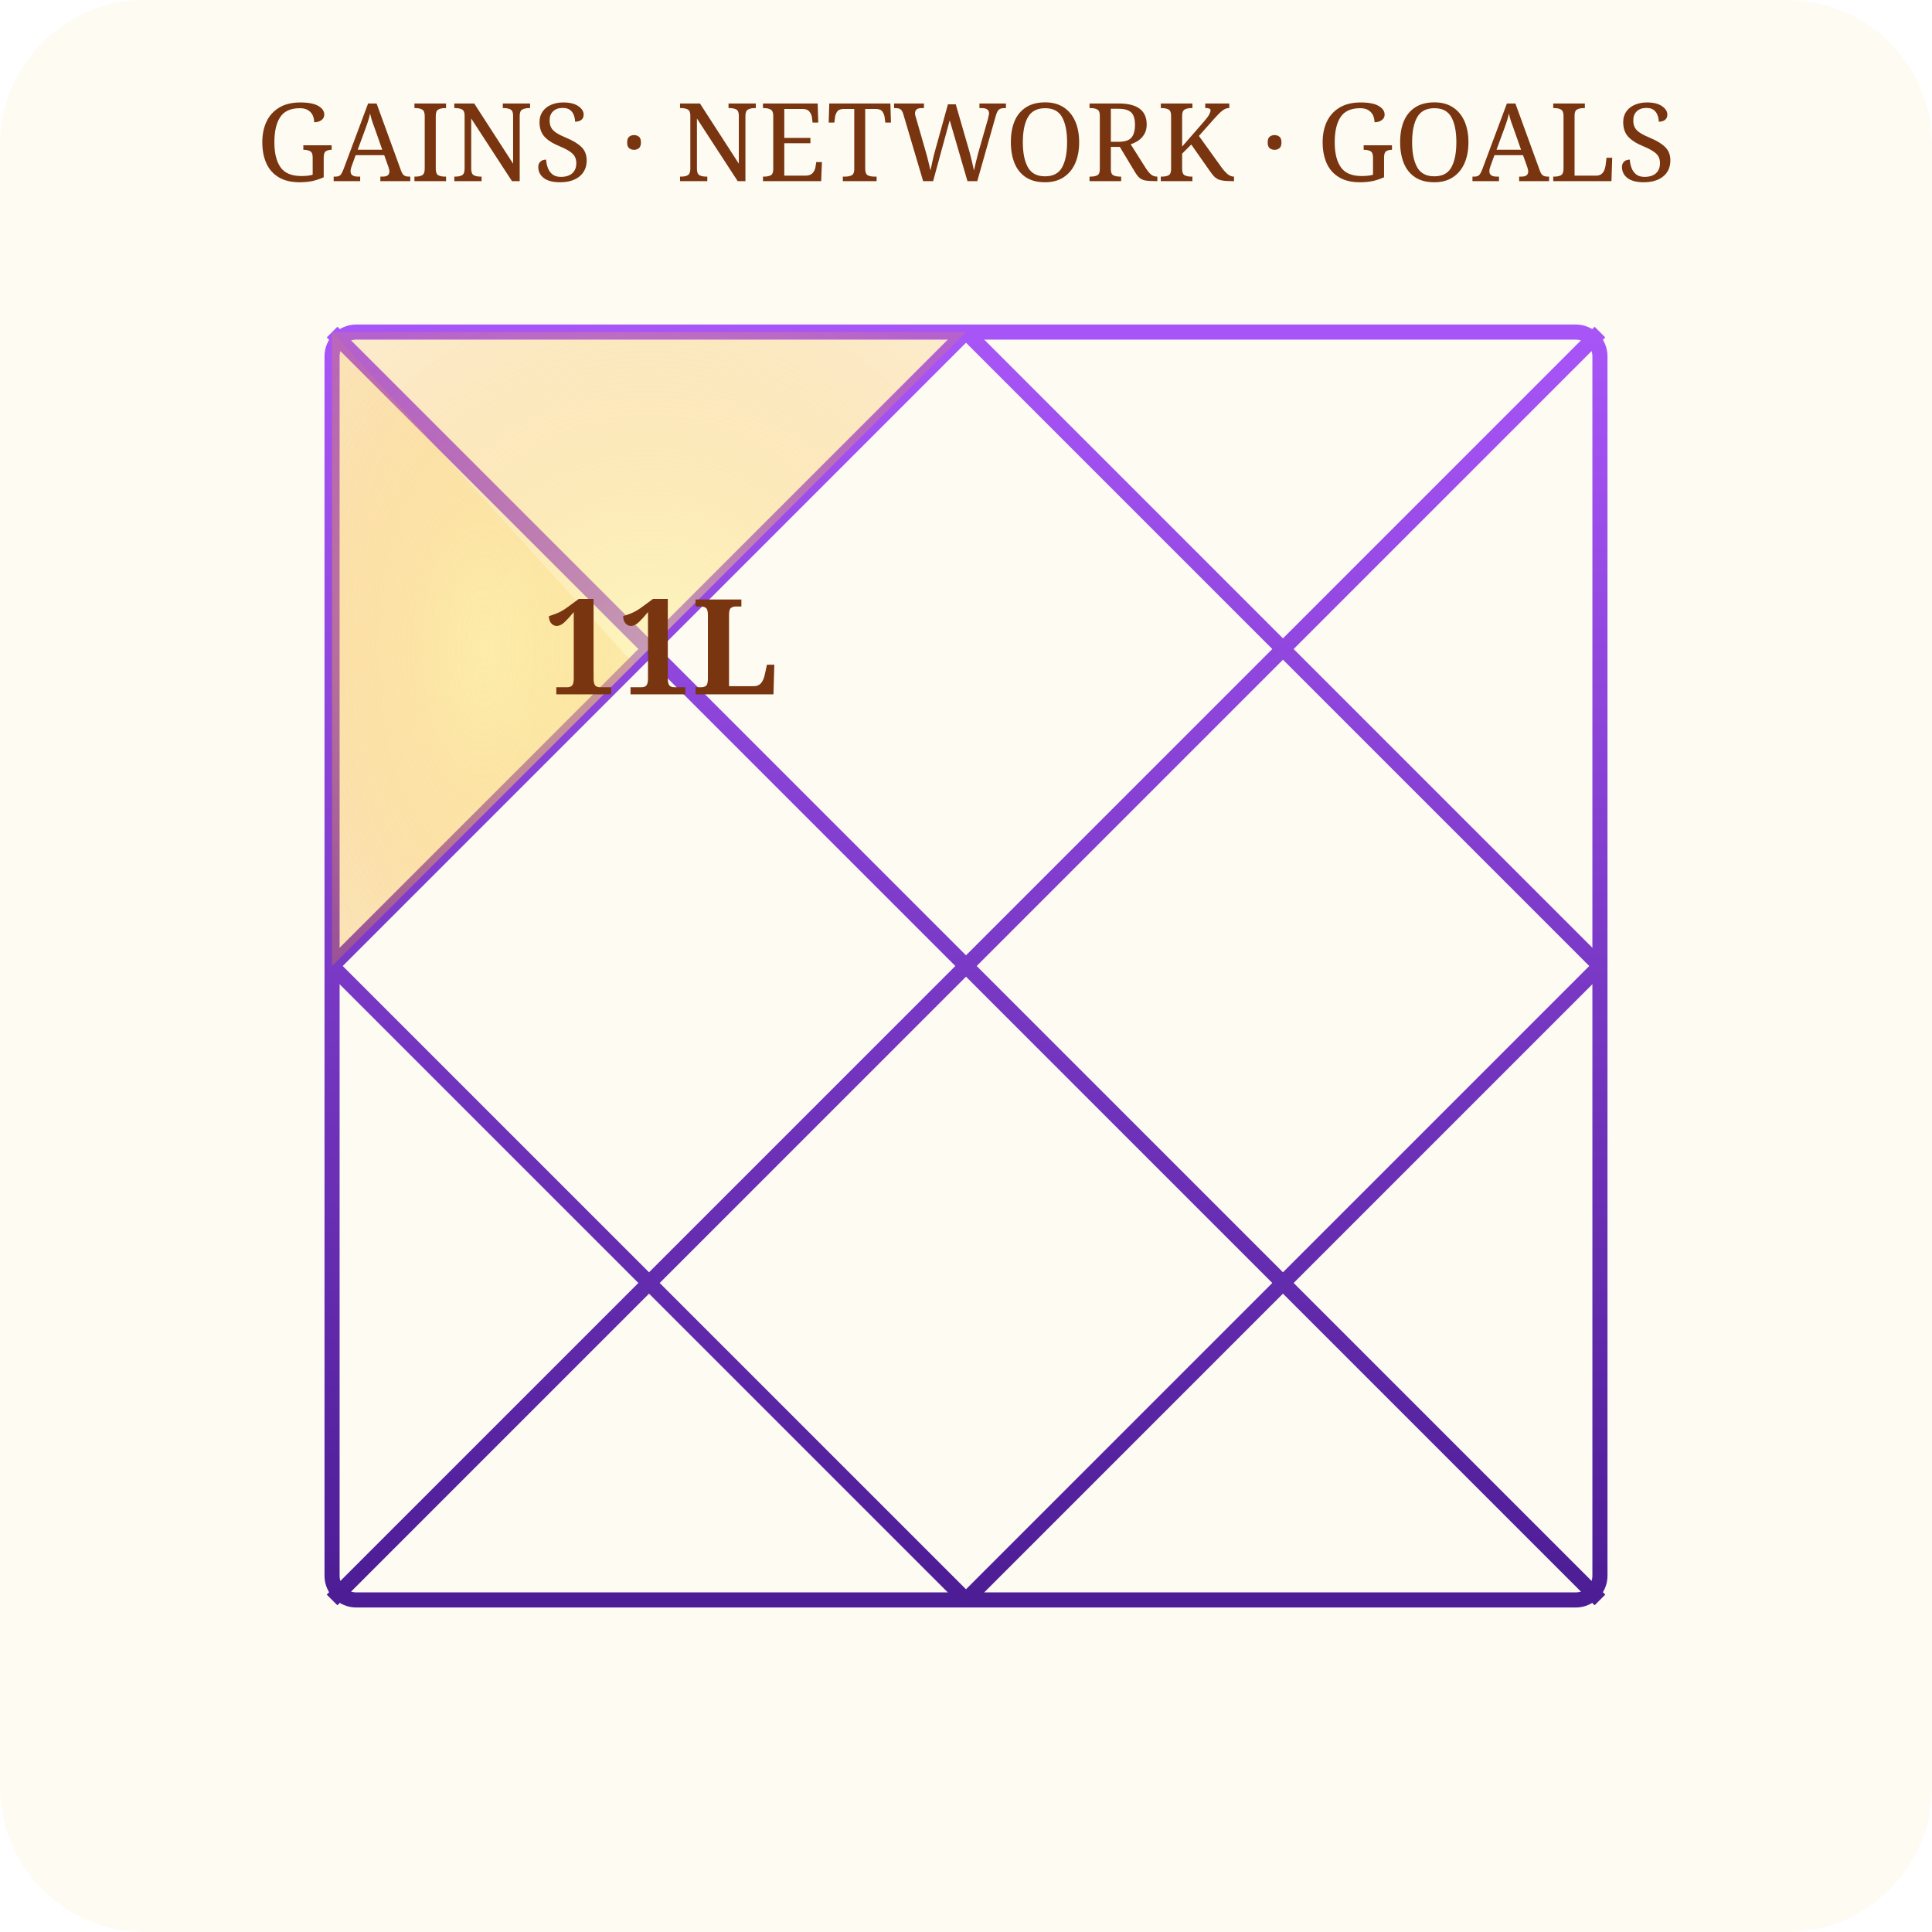
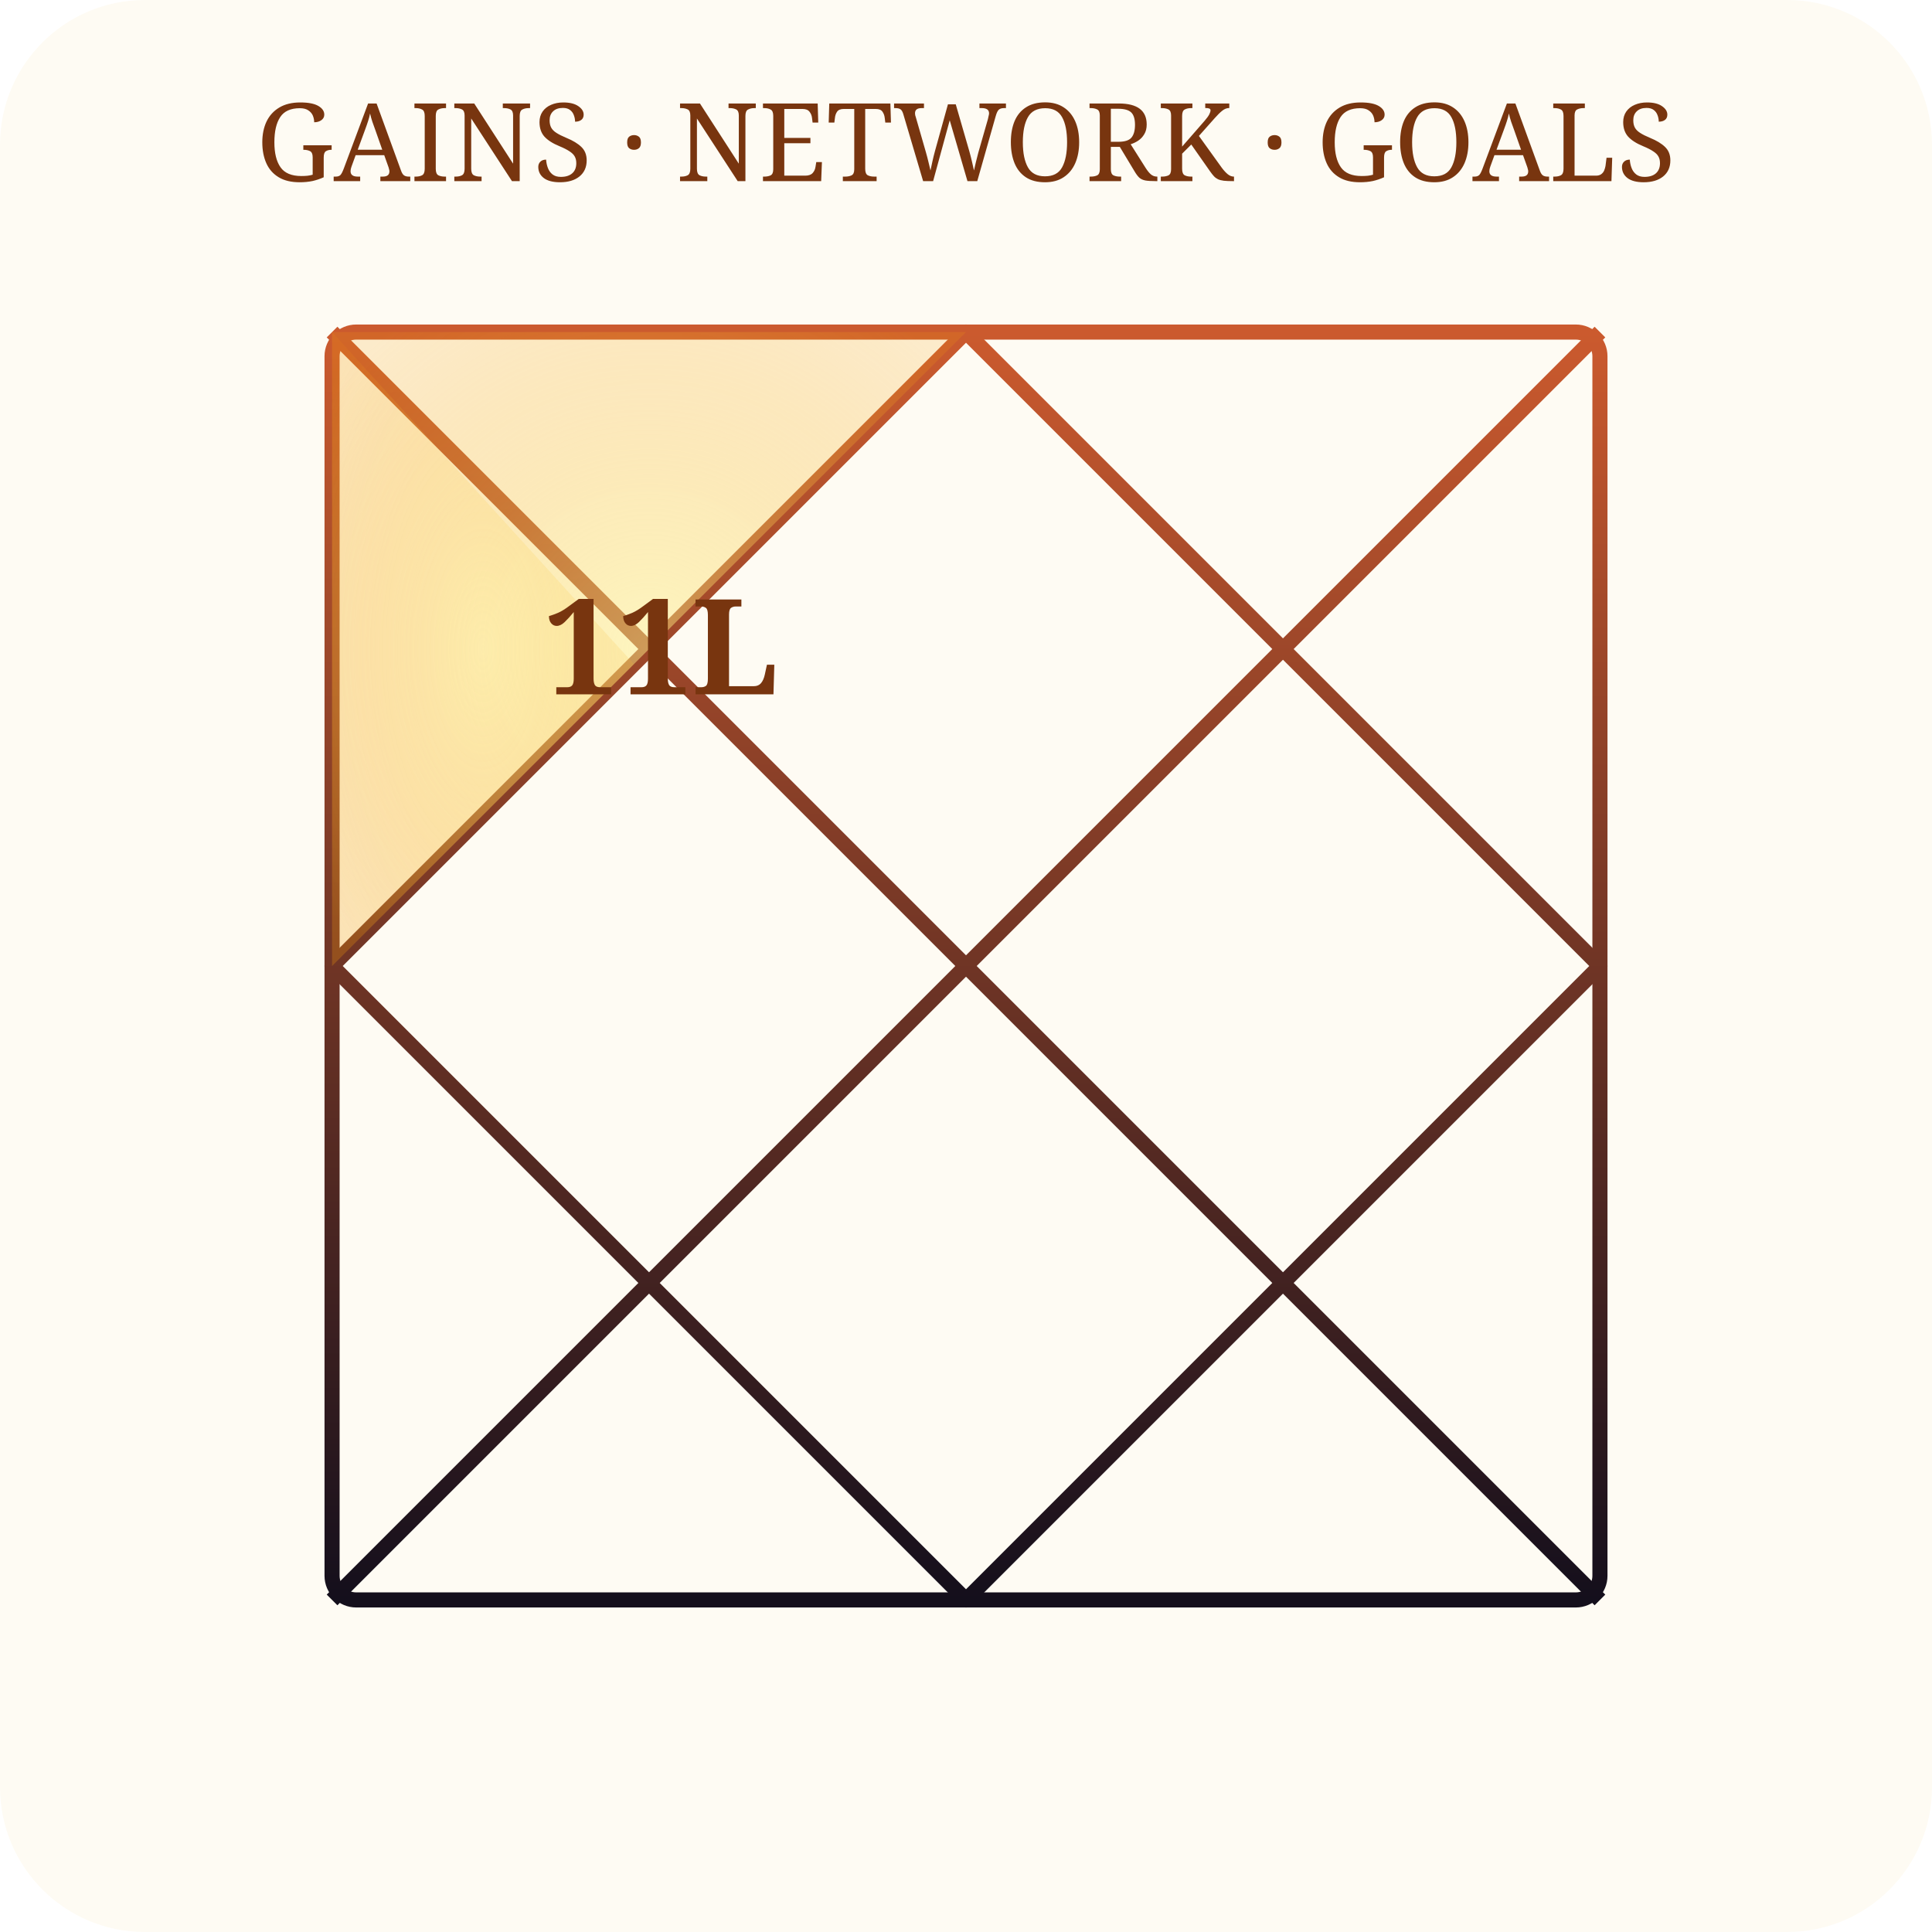
<svg xmlns="http://www.w3.org/2000/svg" viewBox="0 0 320 320" role="img" aria-label="11th lord placement guide">
  <defs>
    <linearGradient id="l11_diamond" x1="0" y1="0" x2="0" y2="1">
-       <stop offset="0%" stop-color="#a855f7" />
-       <stop offset="100%" stop-color="#4c1d95" />
+       <stop offset="0%" stop-color="#CB5A2E" />
+       <stop offset="100%" stop-color="#140F1C" />
    </linearGradient>
    <radialGradient id="l11_hilite" cx="0.5" cy="0.5" r="0.65">
      <stop offset="0%" stop-color="#fef08a" />
      <stop offset="100%" stop-color="#f59e0b" stop-opacity="0.35" />
    </radialGradient>
  </defs>
  <rect width="320" height="320" fill="#fefbf3" rx="24" />
  <g fill="none" stroke="url(#l11_diamond)" stroke-width="2.5" stroke-linejoin="round">
    <rect x="55" y="55" width="210" height="210" rx="4" />
    <polygon points="160,55 265,160 160,265 55,160" />
    <line x1="55" y1="55" x2="265" y2="265" />
    <line x1="265" y1="55" x2="55" y2="265" />
  </g>
  <polygon points="55,55 160,55 55,160" fill="url(#l11_hilite)" opacity="0.5" />
  <polygon points="55,160 105,110 55,55" fill="url(#l11_hilite)" opacity="0.3" />
  <text x="90" y="115" font-family="Crimson Pro, serif" font-size="22" font-weight="700" fill="#78350f">11L</text>
  <text x="160" y="30" font-family="Crimson Pro, serif" font-size="18" fill="#78350f" text-anchor="middle">GAINS · NETWORK · GOALS</text>
</svg>
